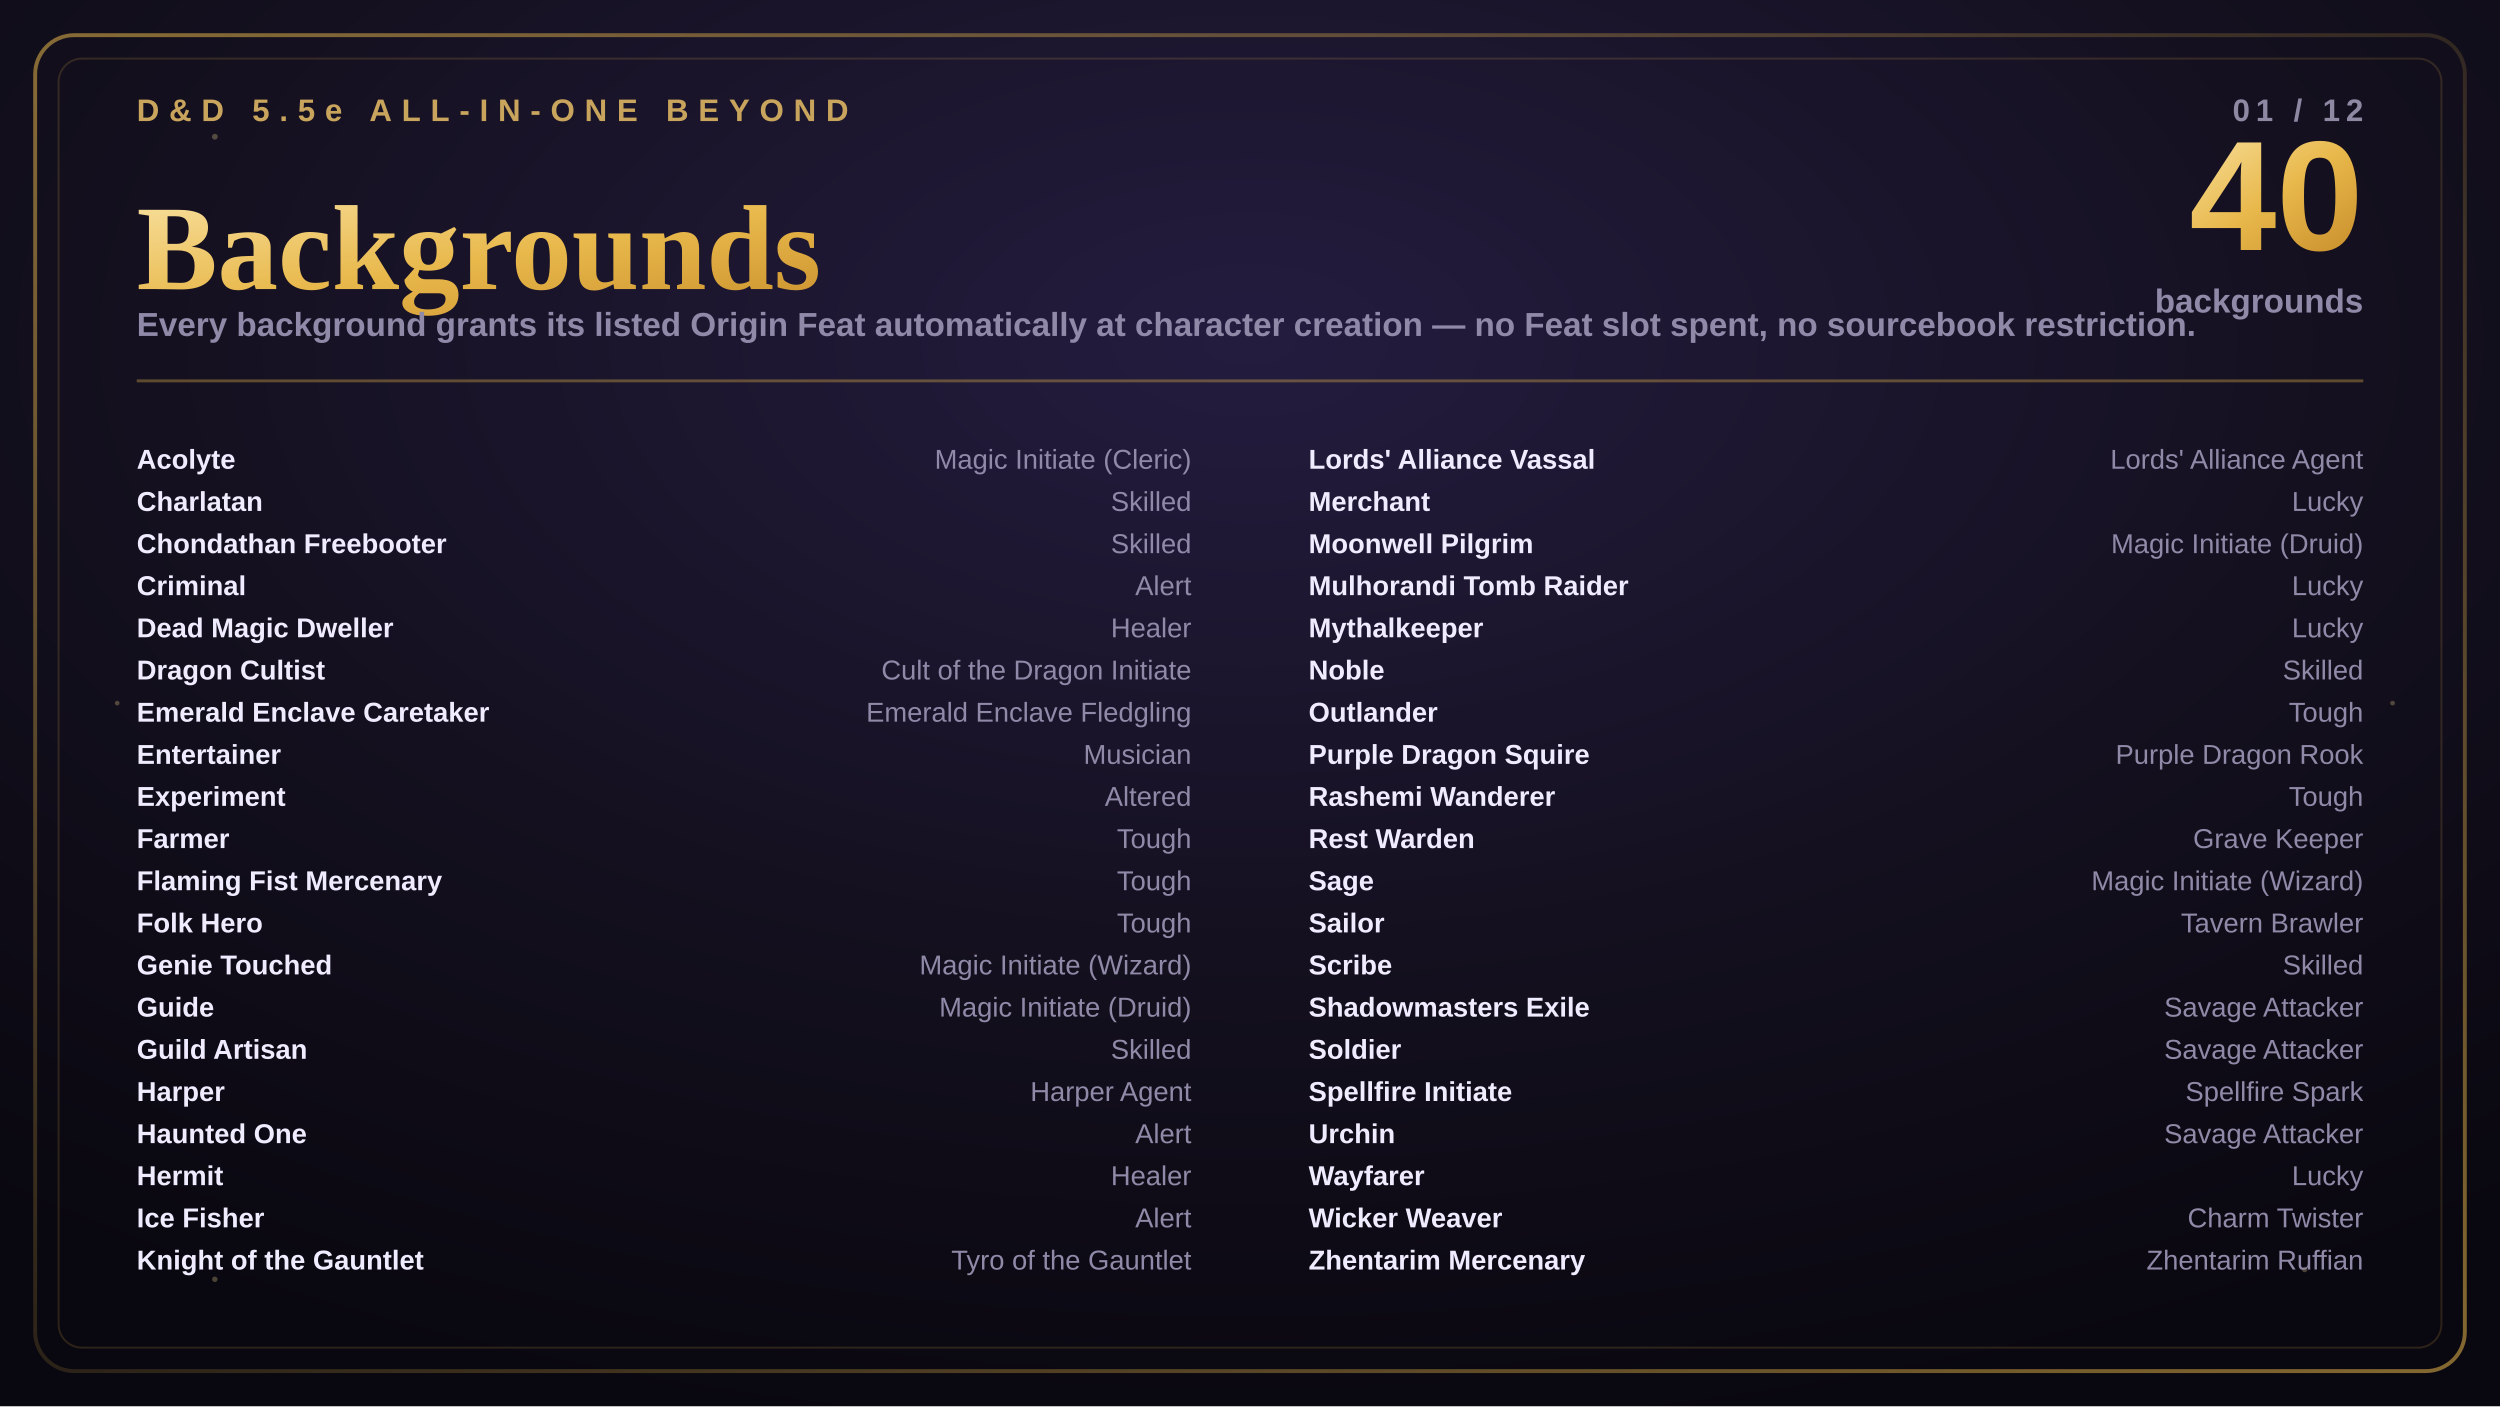
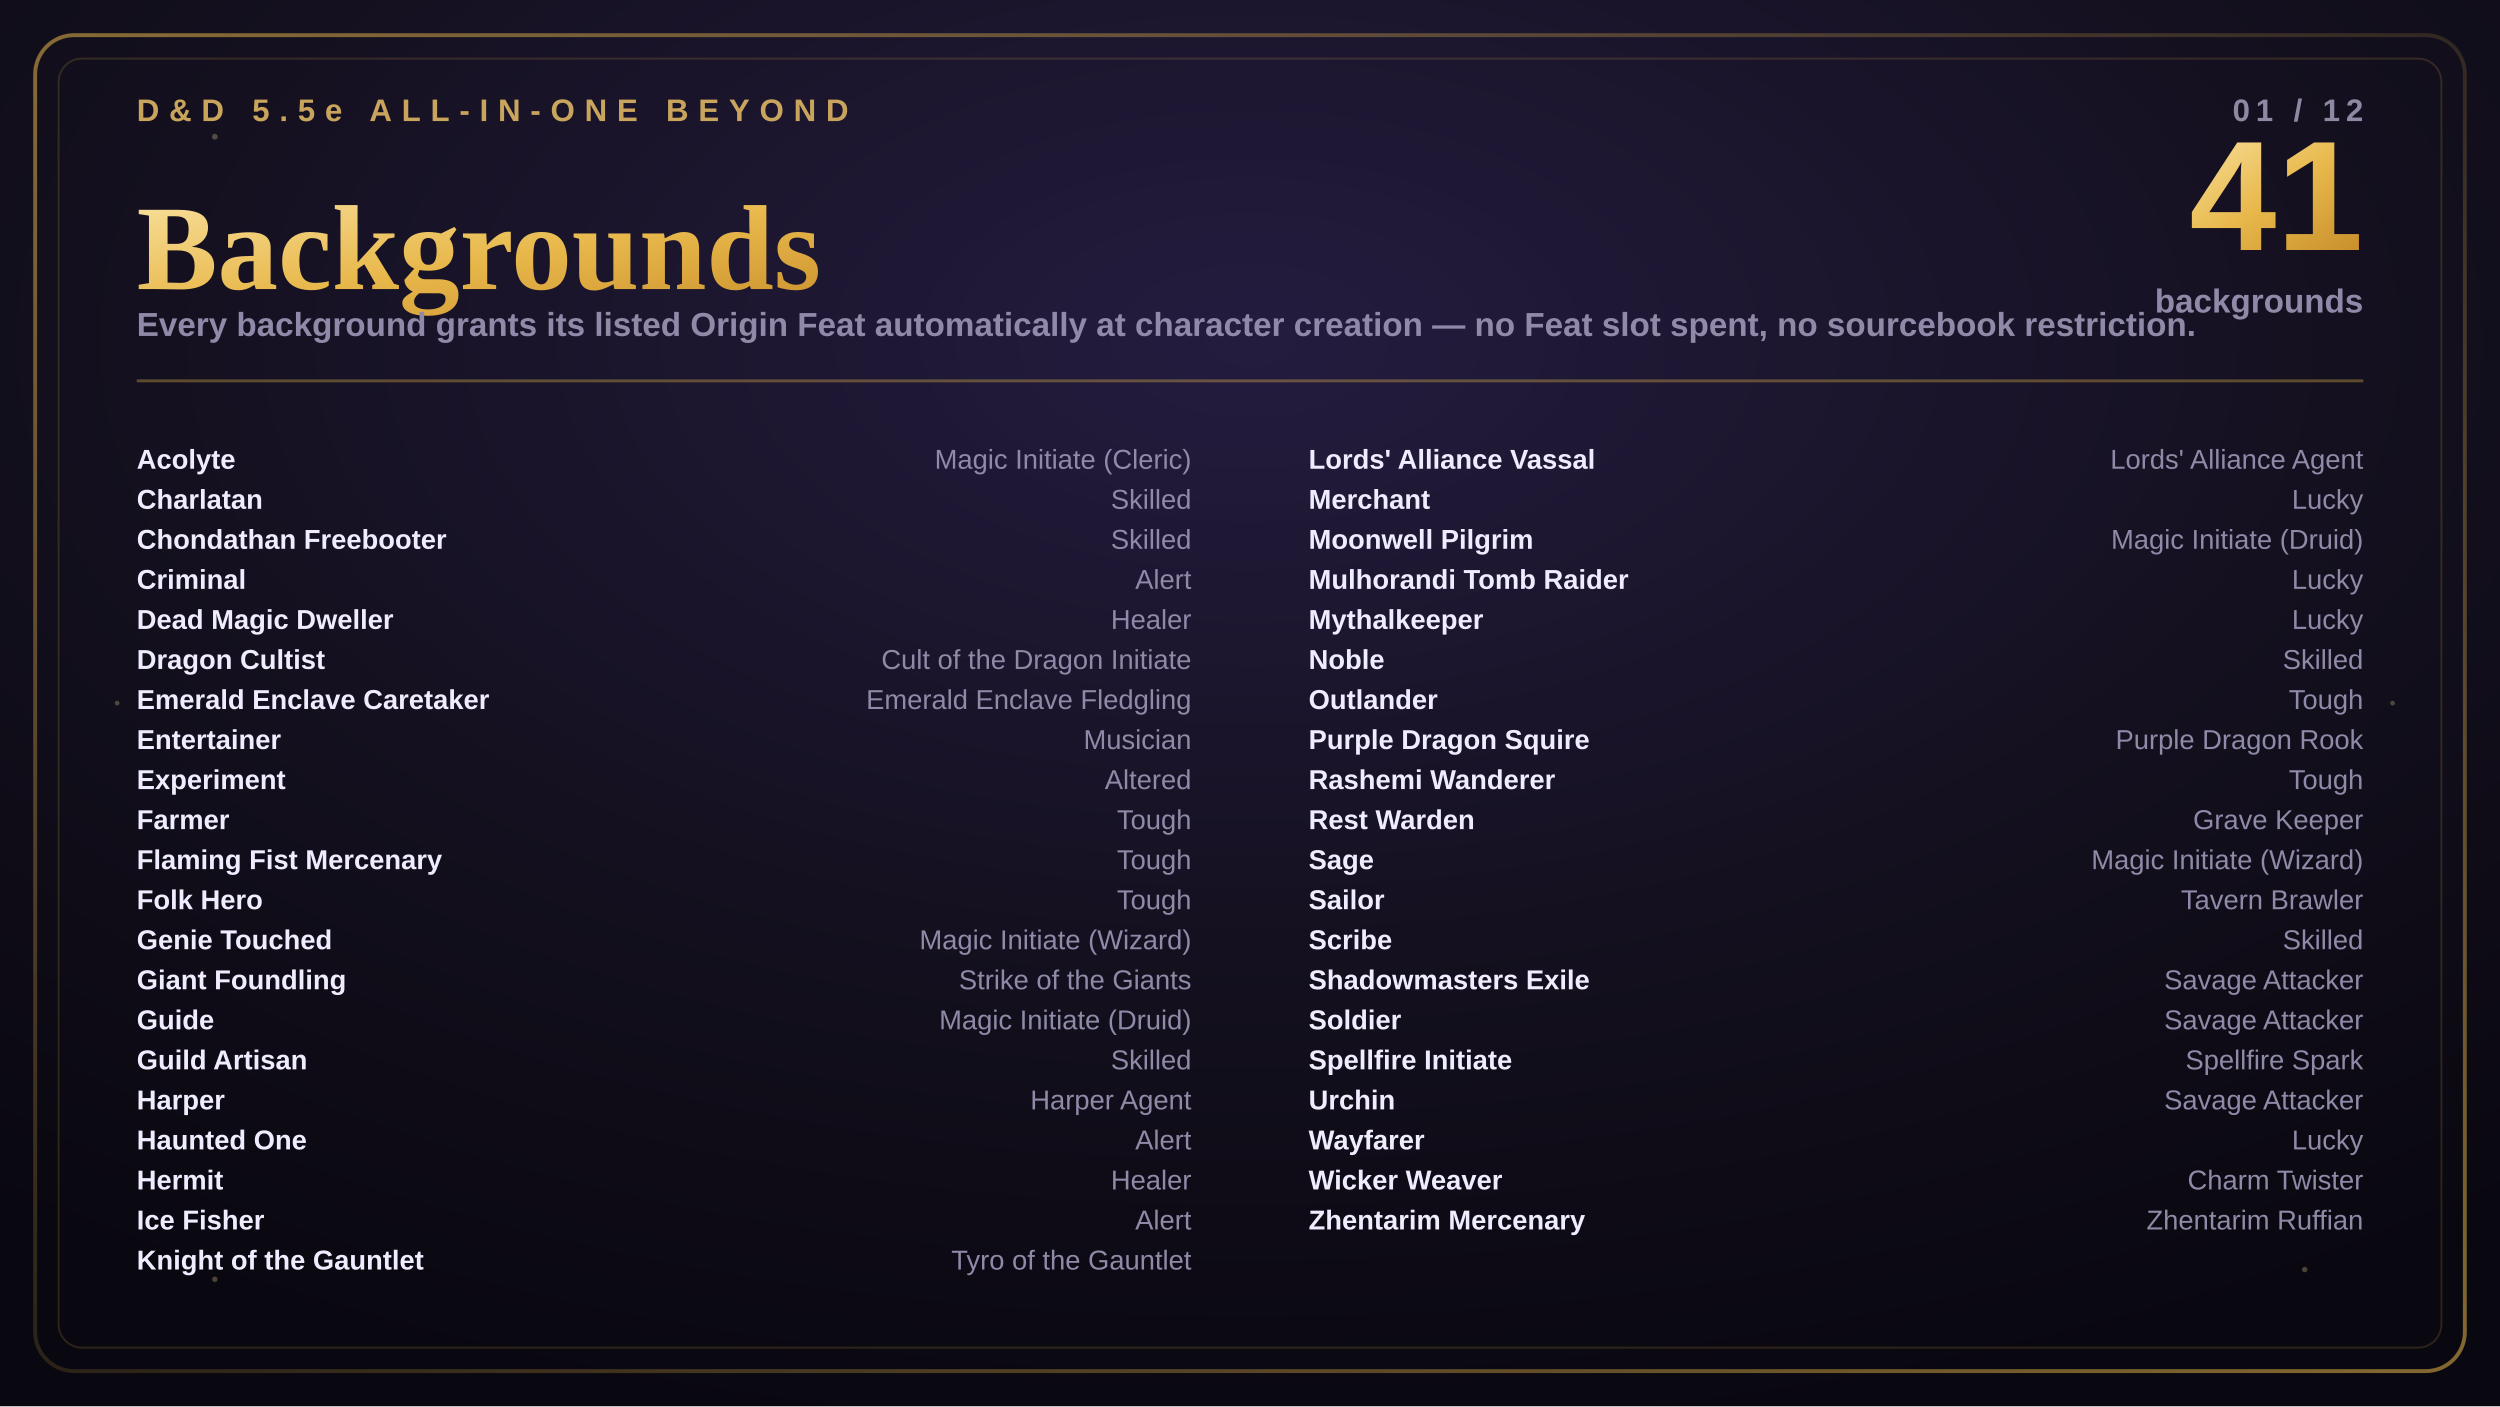
<svg xmlns="http://www.w3.org/2000/svg" width="1280" height="720" viewBox="0 0 1280 720">
  <defs>
    <radialGradient id="bgGlow" cx="50%" cy="24%" r="80%">
      <stop offset="0%" stop-color="#241c3f" />
      <stop offset="55%" stop-color="#14101f" />
      <stop offset="100%" stop-color="#09070f" />
    </radialGradient>
    <linearGradient id="goldGrad" x1="0%" y1="0%" x2="100%" y2="100%">
      <stop offset="0%" stop-color="#f7dd97" />
      <stop offset="50%" stop-color="#e8b84b" />
      <stop offset="100%" stop-color="#c98f2c" />
    </linearGradient>
    <linearGradient id="borderGrad" x1="0%" y1="0%" x2="100%" y2="100%">
      <stop offset="0%" stop-color="#e8b84b" stop-opacity="0.55" />
      <stop offset="50%" stop-color="#e8b84b" stop-opacity="0.15" />
      <stop offset="100%" stop-color="#e8b84b" stop-opacity="0.55" />
    </linearGradient>
  </defs>
  <rect x="0" y="0" width="1280" height="720" fill="url(#bgGlow)" />
  <g fill="#f7dd97" opacity="0.28">
    <circle cx="110" cy="70" r="1.5" />
    <circle cx="1180" cy="80" r="1.5" />
    <circle cx="60" cy="360" r="1.2" />
    <circle cx="1225" cy="360" r="1.2" />
    <circle cx="110" cy="655" r="1.4" />
    <circle cx="1180" cy="650" r="1.4" />
  </g>
  <rect x="18" y="18" width="1244" height="684" rx="20" fill="none" stroke="url(#borderGrad)" stroke-width="2" />
  <rect x="30" y="30" width="1220" height="660" rx="12" fill="none" stroke="#e8b84b" stroke-opacity="0.16" stroke-width="1" />
  <text x="70" y="62" font-family="Arial, Helvetica, sans-serif" font-size="16" font-weight="700" letter-spacing="5" fill="#c9a45c">D&amp;D 5.5e ALL-IN-ONE BEYOND</text>
  <text x="1210" y="62" text-anchor="end" font-family="Arial, Helvetica, sans-serif" font-size="16" font-weight="700" letter-spacing="3" fill="#8f88a3">01 / 12</text>
  <text x="70" y="148" font-family="Georgia, 'Times New Roman', serif" font-size="62" font-weight="700" fill="url(#goldGrad)">Backgrounds</text>
-   <text x="1210" y="128" text-anchor="end" font-family="Arial, Helvetica, sans-serif" font-size="80" font-weight="800" fill="url(#goldGrad)">40</text>
+   <text x="1210" y="128" text-anchor="end" font-family="Arial, Helvetica, sans-serif" font-size="80" font-weight="800" fill="url(#goldGrad)">41</text>
  <text x="1210" y="160" text-anchor="end" font-family="Arial, Helvetica, sans-serif" font-size="17" font-weight="600" fill="#9089a8">backgrounds</text>
  <text x="70" y="172" font-family="Arial, Helvetica, sans-serif" font-size="17" font-weight="600" fill="#9089a8">Every background grants its listed Origin Feat automatically at character creation — no Feat slot spent, no sourcebook restriction.</text>
  <line x1="70" y1="195" x2="1210" y2="195" stroke="#e8b84b" stroke-opacity="0.35" stroke-width="1.5" />
  <text x="70" y="240.0" font-family="Arial, Helvetica, sans-serif" font-size="14" font-weight="700" fill="#f0ecff">Acolyte</text>
  <text x="610" y="240.0" text-anchor="end" font-family="Arial, Helvetica, sans-serif" font-size="14" fill="#9089a8">Magic Initiate (Cleric)</text>
-   <text x="70" y="261.6" font-family="Arial, Helvetica, sans-serif" font-size="14" font-weight="700" fill="#f0ecff">Charlatan</text>
-   <text x="610" y="261.6" text-anchor="end" font-family="Arial, Helvetica, sans-serif" font-size="14" fill="#9089a8">Skilled</text>
-   <text x="70" y="283.2" font-family="Arial, Helvetica, sans-serif" font-size="14" font-weight="700" fill="#f0ecff">Chondathan Freebooter</text>
-   <text x="610" y="283.2" text-anchor="end" font-family="Arial, Helvetica, sans-serif" font-size="14" fill="#9089a8">Skilled</text>
-   <text x="70" y="304.7" font-family="Arial, Helvetica, sans-serif" font-size="14" font-weight="700" fill="#f0ecff">Criminal</text>
-   <text x="610" y="304.7" text-anchor="end" font-family="Arial, Helvetica, sans-serif" font-size="14" fill="#9089a8">Alert</text>
-   <text x="70" y="326.3" font-family="Arial, Helvetica, sans-serif" font-size="14" font-weight="700" fill="#f0ecff">Dead Magic Dweller</text>
-   <text x="610" y="326.3" text-anchor="end" font-family="Arial, Helvetica, sans-serif" font-size="14" fill="#9089a8">Healer</text>
-   <text x="70" y="347.9" font-family="Arial, Helvetica, sans-serif" font-size="14" font-weight="700" fill="#f0ecff">Dragon Cultist</text>
-   <text x="610" y="347.9" text-anchor="end" font-family="Arial, Helvetica, sans-serif" font-size="14" fill="#9089a8">Cult of the Dragon Initiate</text>
-   <text x="70" y="369.5" font-family="Arial, Helvetica, sans-serif" font-size="14" font-weight="700" fill="#f0ecff">Emerald Enclave Caretaker</text>
-   <text x="610" y="369.5" text-anchor="end" font-family="Arial, Helvetica, sans-serif" font-size="14" fill="#9089a8">Emerald Enclave Fledgling</text>
-   <text x="70" y="391.1" font-family="Arial, Helvetica, sans-serif" font-size="14" font-weight="700" fill="#f0ecff">Entertainer</text>
-   <text x="610" y="391.1" text-anchor="end" font-family="Arial, Helvetica, sans-serif" font-size="14" fill="#9089a8">Musician</text>
-   <text x="70" y="412.6" font-family="Arial, Helvetica, sans-serif" font-size="14" font-weight="700" fill="#f0ecff">Experiment</text>
-   <text x="610" y="412.6" text-anchor="end" font-family="Arial, Helvetica, sans-serif" font-size="14" fill="#9089a8">Altered</text>
-   <text x="70" y="434.2" font-family="Arial, Helvetica, sans-serif" font-size="14" font-weight="700" fill="#f0ecff">Farmer</text>
-   <text x="610" y="434.2" text-anchor="end" font-family="Arial, Helvetica, sans-serif" font-size="14" fill="#9089a8">Tough</text>
-   <text x="70" y="455.8" font-family="Arial, Helvetica, sans-serif" font-size="14" font-weight="700" fill="#f0ecff">Flaming Fist Mercenary</text>
-   <text x="610" y="455.8" text-anchor="end" font-family="Arial, Helvetica, sans-serif" font-size="14" fill="#9089a8">Tough</text>
-   <text x="70" y="477.4" font-family="Arial, Helvetica, sans-serif" font-size="14" font-weight="700" fill="#f0ecff">Folk Hero</text>
-   <text x="610" y="477.4" text-anchor="end" font-family="Arial, Helvetica, sans-serif" font-size="14" fill="#9089a8">Tough</text>
-   <text x="70" y="498.9" font-family="Arial, Helvetica, sans-serif" font-size="14" font-weight="700" fill="#f0ecff">Genie Touched</text>
-   <text x="610" y="498.9" text-anchor="end" font-family="Arial, Helvetica, sans-serif" font-size="14" fill="#9089a8">Magic Initiate (Wizard)</text>
-   <text x="70" y="520.5" font-family="Arial, Helvetica, sans-serif" font-size="14" font-weight="700" fill="#f0ecff">Guide</text>
-   <text x="610" y="520.5" text-anchor="end" font-family="Arial, Helvetica, sans-serif" font-size="14" fill="#9089a8">Magic Initiate (Druid)</text>
-   <text x="70" y="542.1" font-family="Arial, Helvetica, sans-serif" font-size="14" font-weight="700" fill="#f0ecff">Guild Artisan</text>
-   <text x="610" y="542.1" text-anchor="end" font-family="Arial, Helvetica, sans-serif" font-size="14" fill="#9089a8">Skilled</text>
-   <text x="70" y="563.7" font-family="Arial, Helvetica, sans-serif" font-size="14" font-weight="700" fill="#f0ecff">Harper</text>
-   <text x="610" y="563.7" text-anchor="end" font-family="Arial, Helvetica, sans-serif" font-size="14" fill="#9089a8">Harper Agent</text>
-   <text x="70" y="585.3" font-family="Arial, Helvetica, sans-serif" font-size="14" font-weight="700" fill="#f0ecff">Haunted One</text>
-   <text x="610" y="585.3" text-anchor="end" font-family="Arial, Helvetica, sans-serif" font-size="14" fill="#9089a8">Alert</text>
-   <text x="70" y="606.8" font-family="Arial, Helvetica, sans-serif" font-size="14" font-weight="700" fill="#f0ecff">Hermit</text>
-   <text x="610" y="606.8" text-anchor="end" font-family="Arial, Helvetica, sans-serif" font-size="14" fill="#9089a8">Healer</text>
-   <text x="70" y="628.4" font-family="Arial, Helvetica, sans-serif" font-size="14" font-weight="700" fill="#f0ecff">Ice Fisher</text>
-   <text x="610" y="628.4" text-anchor="end" font-family="Arial, Helvetica, sans-serif" font-size="14" fill="#9089a8">Alert</text>
+   <text x="70" y="260.5" font-family="Arial, Helvetica, sans-serif" font-size="14" font-weight="700" fill="#f0ecff">Charlatan</text>
+   <text x="610" y="260.5" text-anchor="end" font-family="Arial, Helvetica, sans-serif" font-size="14" fill="#9089a8">Skilled</text>
+   <text x="70" y="281.0" font-family="Arial, Helvetica, sans-serif" font-size="14" font-weight="700" fill="#f0ecff">Chondathan Freebooter</text>
+   <text x="610" y="281.0" text-anchor="end" font-family="Arial, Helvetica, sans-serif" font-size="14" fill="#9089a8">Skilled</text>
+   <text x="70" y="301.5" font-family="Arial, Helvetica, sans-serif" font-size="14" font-weight="700" fill="#f0ecff">Criminal</text>
+   <text x="610" y="301.5" text-anchor="end" font-family="Arial, Helvetica, sans-serif" font-size="14" fill="#9089a8">Alert</text>
+   <text x="70" y="322.0" font-family="Arial, Helvetica, sans-serif" font-size="14" font-weight="700" fill="#f0ecff">Dead Magic Dweller</text>
+   <text x="610" y="322.0" text-anchor="end" font-family="Arial, Helvetica, sans-serif" font-size="14" fill="#9089a8">Healer</text>
+   <text x="70" y="342.5" font-family="Arial, Helvetica, sans-serif" font-size="14" font-weight="700" fill="#f0ecff">Dragon Cultist</text>
+   <text x="610" y="342.5" text-anchor="end" font-family="Arial, Helvetica, sans-serif" font-size="14" fill="#9089a8">Cult of the Dragon Initiate</text>
+   <text x="70" y="363.0" font-family="Arial, Helvetica, sans-serif" font-size="14" font-weight="700" fill="#f0ecff">Emerald Enclave Caretaker</text>
+   <text x="610" y="363.0" text-anchor="end" font-family="Arial, Helvetica, sans-serif" font-size="14" fill="#9089a8">Emerald Enclave Fledgling</text>
+   <text x="70" y="383.5" font-family="Arial, Helvetica, sans-serif" font-size="14" font-weight="700" fill="#f0ecff">Entertainer</text>
+   <text x="610" y="383.5" text-anchor="end" font-family="Arial, Helvetica, sans-serif" font-size="14" fill="#9089a8">Musician</text>
+   <text x="70" y="404.0" font-family="Arial, Helvetica, sans-serif" font-size="14" font-weight="700" fill="#f0ecff">Experiment</text>
+   <text x="610" y="404.0" text-anchor="end" font-family="Arial, Helvetica, sans-serif" font-size="14" fill="#9089a8">Altered</text>
+   <text x="70" y="424.5" font-family="Arial, Helvetica, sans-serif" font-size="14" font-weight="700" fill="#f0ecff">Farmer</text>
+   <text x="610" y="424.5" text-anchor="end" font-family="Arial, Helvetica, sans-serif" font-size="14" fill="#9089a8">Tough</text>
+   <text x="70" y="445.0" font-family="Arial, Helvetica, sans-serif" font-size="14" font-weight="700" fill="#f0ecff">Flaming Fist Mercenary</text>
+   <text x="610" y="445.0" text-anchor="end" font-family="Arial, Helvetica, sans-serif" font-size="14" fill="#9089a8">Tough</text>
+   <text x="70" y="465.5" font-family="Arial, Helvetica, sans-serif" font-size="14" font-weight="700" fill="#f0ecff">Folk Hero</text>
+   <text x="610" y="465.5" text-anchor="end" font-family="Arial, Helvetica, sans-serif" font-size="14" fill="#9089a8">Tough</text>
+   <text x="70" y="486.0" font-family="Arial, Helvetica, sans-serif" font-size="14" font-weight="700" fill="#f0ecff">Genie Touched</text>
+   <text x="610" y="486.0" text-anchor="end" font-family="Arial, Helvetica, sans-serif" font-size="14" fill="#9089a8">Magic Initiate (Wizard)</text>
+   <text x="70" y="506.5" font-family="Arial, Helvetica, sans-serif" font-size="14" font-weight="700" fill="#f0ecff">Giant Foundling</text>
+   <text x="610" y="506.5" text-anchor="end" font-family="Arial, Helvetica, sans-serif" font-size="14" fill="#9089a8">Strike of the Giants</text>
+   <text x="70" y="527.0" font-family="Arial, Helvetica, sans-serif" font-size="14" font-weight="700" fill="#f0ecff">Guide</text>
+   <text x="610" y="527.0" text-anchor="end" font-family="Arial, Helvetica, sans-serif" font-size="14" fill="#9089a8">Magic Initiate (Druid)</text>
+   <text x="70" y="547.5" font-family="Arial, Helvetica, sans-serif" font-size="14" font-weight="700" fill="#f0ecff">Guild Artisan</text>
+   <text x="610" y="547.5" text-anchor="end" font-family="Arial, Helvetica, sans-serif" font-size="14" fill="#9089a8">Skilled</text>
+   <text x="70" y="568.0" font-family="Arial, Helvetica, sans-serif" font-size="14" font-weight="700" fill="#f0ecff">Harper</text>
+   <text x="610" y="568.0" text-anchor="end" font-family="Arial, Helvetica, sans-serif" font-size="14" fill="#9089a8">Harper Agent</text>
+   <text x="70" y="588.5" font-family="Arial, Helvetica, sans-serif" font-size="14" font-weight="700" fill="#f0ecff">Haunted One</text>
+   <text x="610" y="588.5" text-anchor="end" font-family="Arial, Helvetica, sans-serif" font-size="14" fill="#9089a8">Alert</text>
+   <text x="70" y="609.0" font-family="Arial, Helvetica, sans-serif" font-size="14" font-weight="700" fill="#f0ecff">Hermit</text>
+   <text x="610" y="609.0" text-anchor="end" font-family="Arial, Helvetica, sans-serif" font-size="14" fill="#9089a8">Healer</text>
+   <text x="70" y="629.5" font-family="Arial, Helvetica, sans-serif" font-size="14" font-weight="700" fill="#f0ecff">Ice Fisher</text>
+   <text x="610" y="629.5" text-anchor="end" font-family="Arial, Helvetica, sans-serif" font-size="14" fill="#9089a8">Alert</text>
  <text x="70" y="650.0" font-family="Arial, Helvetica, sans-serif" font-size="14" font-weight="700" fill="#f0ecff">Knight of the Gauntlet</text>
  <text x="610" y="650.0" text-anchor="end" font-family="Arial, Helvetica, sans-serif" font-size="14" fill="#9089a8">Tyro of the Gauntlet</text>
  <text x="670" y="240.0" font-family="Arial, Helvetica, sans-serif" font-size="14" font-weight="700" fill="#f0ecff">Lords' Alliance Vassal</text>
  <text x="1210" y="240.0" text-anchor="end" font-family="Arial, Helvetica, sans-serif" font-size="14" fill="#9089a8">Lords' Alliance Agent</text>
-   <text x="670" y="261.6" font-family="Arial, Helvetica, sans-serif" font-size="14" font-weight="700" fill="#f0ecff">Merchant</text>
-   <text x="1210" y="261.6" text-anchor="end" font-family="Arial, Helvetica, sans-serif" font-size="14" fill="#9089a8">Lucky</text>
-   <text x="670" y="283.2" font-family="Arial, Helvetica, sans-serif" font-size="14" font-weight="700" fill="#f0ecff">Moonwell Pilgrim</text>
-   <text x="1210" y="283.2" text-anchor="end" font-family="Arial, Helvetica, sans-serif" font-size="14" fill="#9089a8">Magic Initiate (Druid)</text>
-   <text x="670" y="304.7" font-family="Arial, Helvetica, sans-serif" font-size="14" font-weight="700" fill="#f0ecff">Mulhorandi Tomb Raider</text>
-   <text x="1210" y="304.7" text-anchor="end" font-family="Arial, Helvetica, sans-serif" font-size="14" fill="#9089a8">Lucky</text>
-   <text x="670" y="326.3" font-family="Arial, Helvetica, sans-serif" font-size="14" font-weight="700" fill="#f0ecff">Mythalkeeper</text>
-   <text x="1210" y="326.3" text-anchor="end" font-family="Arial, Helvetica, sans-serif" font-size="14" fill="#9089a8">Lucky</text>
-   <text x="670" y="347.9" font-family="Arial, Helvetica, sans-serif" font-size="14" font-weight="700" fill="#f0ecff">Noble</text>
-   <text x="1210" y="347.9" text-anchor="end" font-family="Arial, Helvetica, sans-serif" font-size="14" fill="#9089a8">Skilled</text>
-   <text x="670" y="369.5" font-family="Arial, Helvetica, sans-serif" font-size="14" font-weight="700" fill="#f0ecff">Outlander</text>
-   <text x="1210" y="369.5" text-anchor="end" font-family="Arial, Helvetica, sans-serif" font-size="14" fill="#9089a8">Tough</text>
-   <text x="670" y="391.1" font-family="Arial, Helvetica, sans-serif" font-size="14" font-weight="700" fill="#f0ecff">Purple Dragon Squire</text>
-   <text x="1210" y="391.1" text-anchor="end" font-family="Arial, Helvetica, sans-serif" font-size="14" fill="#9089a8">Purple Dragon Rook</text>
-   <text x="670" y="412.6" font-family="Arial, Helvetica, sans-serif" font-size="14" font-weight="700" fill="#f0ecff">Rashemi Wanderer</text>
-   <text x="1210" y="412.6" text-anchor="end" font-family="Arial, Helvetica, sans-serif" font-size="14" fill="#9089a8">Tough</text>
-   <text x="670" y="434.2" font-family="Arial, Helvetica, sans-serif" font-size="14" font-weight="700" fill="#f0ecff">Rest Warden</text>
-   <text x="1210" y="434.2" text-anchor="end" font-family="Arial, Helvetica, sans-serif" font-size="14" fill="#9089a8">Grave Keeper</text>
-   <text x="670" y="455.8" font-family="Arial, Helvetica, sans-serif" font-size="14" font-weight="700" fill="#f0ecff">Sage</text>
-   <text x="1210" y="455.8" text-anchor="end" font-family="Arial, Helvetica, sans-serif" font-size="14" fill="#9089a8">Magic Initiate (Wizard)</text>
-   <text x="670" y="477.4" font-family="Arial, Helvetica, sans-serif" font-size="14" font-weight="700" fill="#f0ecff">Sailor</text>
-   <text x="1210" y="477.4" text-anchor="end" font-family="Arial, Helvetica, sans-serif" font-size="14" fill="#9089a8">Tavern Brawler</text>
-   <text x="670" y="498.9" font-family="Arial, Helvetica, sans-serif" font-size="14" font-weight="700" fill="#f0ecff">Scribe</text>
-   <text x="1210" y="498.9" text-anchor="end" font-family="Arial, Helvetica, sans-serif" font-size="14" fill="#9089a8">Skilled</text>
-   <text x="670" y="520.5" font-family="Arial, Helvetica, sans-serif" font-size="14" font-weight="700" fill="#f0ecff">Shadowmasters Exile</text>
-   <text x="1210" y="520.5" text-anchor="end" font-family="Arial, Helvetica, sans-serif" font-size="14" fill="#9089a8">Savage Attacker</text>
-   <text x="670" y="542.1" font-family="Arial, Helvetica, sans-serif" font-size="14" font-weight="700" fill="#f0ecff">Soldier</text>
-   <text x="1210" y="542.1" text-anchor="end" font-family="Arial, Helvetica, sans-serif" font-size="14" fill="#9089a8">Savage Attacker</text>
-   <text x="670" y="563.7" font-family="Arial, Helvetica, sans-serif" font-size="14" font-weight="700" fill="#f0ecff">Spellfire Initiate</text>
-   <text x="1210" y="563.7" text-anchor="end" font-family="Arial, Helvetica, sans-serif" font-size="14" fill="#9089a8">Spellfire Spark</text>
-   <text x="670" y="585.3" font-family="Arial, Helvetica, sans-serif" font-size="14" font-weight="700" fill="#f0ecff">Urchin</text>
-   <text x="1210" y="585.3" text-anchor="end" font-family="Arial, Helvetica, sans-serif" font-size="14" fill="#9089a8">Savage Attacker</text>
-   <text x="670" y="606.8" font-family="Arial, Helvetica, sans-serif" font-size="14" font-weight="700" fill="#f0ecff">Wayfarer</text>
-   <text x="1210" y="606.8" text-anchor="end" font-family="Arial, Helvetica, sans-serif" font-size="14" fill="#9089a8">Lucky</text>
-   <text x="670" y="628.4" font-family="Arial, Helvetica, sans-serif" font-size="14" font-weight="700" fill="#f0ecff">Wicker Weaver</text>
-   <text x="1210" y="628.4" text-anchor="end" font-family="Arial, Helvetica, sans-serif" font-size="14" fill="#9089a8">Charm Twister</text>
-   <text x="670" y="650.0" font-family="Arial, Helvetica, sans-serif" font-size="14" font-weight="700" fill="#f0ecff">Zhentarim Mercenary</text>
-   <text x="1210" y="650.0" text-anchor="end" font-family="Arial, Helvetica, sans-serif" font-size="14" fill="#9089a8">Zhentarim Ruffian</text>
+   <text x="670" y="260.5" font-family="Arial, Helvetica, sans-serif" font-size="14" font-weight="700" fill="#f0ecff">Merchant</text>
+   <text x="1210" y="260.5" text-anchor="end" font-family="Arial, Helvetica, sans-serif" font-size="14" fill="#9089a8">Lucky</text>
+   <text x="670" y="281.0" font-family="Arial, Helvetica, sans-serif" font-size="14" font-weight="700" fill="#f0ecff">Moonwell Pilgrim</text>
+   <text x="1210" y="281.0" text-anchor="end" font-family="Arial, Helvetica, sans-serif" font-size="14" fill="#9089a8">Magic Initiate (Druid)</text>
+   <text x="670" y="301.5" font-family="Arial, Helvetica, sans-serif" font-size="14" font-weight="700" fill="#f0ecff">Mulhorandi Tomb Raider</text>
+   <text x="1210" y="301.5" text-anchor="end" font-family="Arial, Helvetica, sans-serif" font-size="14" fill="#9089a8">Lucky</text>
+   <text x="670" y="322.0" font-family="Arial, Helvetica, sans-serif" font-size="14" font-weight="700" fill="#f0ecff">Mythalkeeper</text>
+   <text x="1210" y="322.0" text-anchor="end" font-family="Arial, Helvetica, sans-serif" font-size="14" fill="#9089a8">Lucky</text>
+   <text x="670" y="342.5" font-family="Arial, Helvetica, sans-serif" font-size="14" font-weight="700" fill="#f0ecff">Noble</text>
+   <text x="1210" y="342.5" text-anchor="end" font-family="Arial, Helvetica, sans-serif" font-size="14" fill="#9089a8">Skilled</text>
+   <text x="670" y="363.0" font-family="Arial, Helvetica, sans-serif" font-size="14" font-weight="700" fill="#f0ecff">Outlander</text>
+   <text x="1210" y="363.0" text-anchor="end" font-family="Arial, Helvetica, sans-serif" font-size="14" fill="#9089a8">Tough</text>
+   <text x="670" y="383.5" font-family="Arial, Helvetica, sans-serif" font-size="14" font-weight="700" fill="#f0ecff">Purple Dragon Squire</text>
+   <text x="1210" y="383.5" text-anchor="end" font-family="Arial, Helvetica, sans-serif" font-size="14" fill="#9089a8">Purple Dragon Rook</text>
+   <text x="670" y="404.0" font-family="Arial, Helvetica, sans-serif" font-size="14" font-weight="700" fill="#f0ecff">Rashemi Wanderer</text>
+   <text x="1210" y="404.0" text-anchor="end" font-family="Arial, Helvetica, sans-serif" font-size="14" fill="#9089a8">Tough</text>
+   <text x="670" y="424.5" font-family="Arial, Helvetica, sans-serif" font-size="14" font-weight="700" fill="#f0ecff">Rest Warden</text>
+   <text x="1210" y="424.5" text-anchor="end" font-family="Arial, Helvetica, sans-serif" font-size="14" fill="#9089a8">Grave Keeper</text>
+   <text x="670" y="445.0" font-family="Arial, Helvetica, sans-serif" font-size="14" font-weight="700" fill="#f0ecff">Sage</text>
+   <text x="1210" y="445.0" text-anchor="end" font-family="Arial, Helvetica, sans-serif" font-size="14" fill="#9089a8">Magic Initiate (Wizard)</text>
+   <text x="670" y="465.5" font-family="Arial, Helvetica, sans-serif" font-size="14" font-weight="700" fill="#f0ecff">Sailor</text>
+   <text x="1210" y="465.5" text-anchor="end" font-family="Arial, Helvetica, sans-serif" font-size="14" fill="#9089a8">Tavern Brawler</text>
+   <text x="670" y="486.0" font-family="Arial, Helvetica, sans-serif" font-size="14" font-weight="700" fill="#f0ecff">Scribe</text>
+   <text x="1210" y="486.0" text-anchor="end" font-family="Arial, Helvetica, sans-serif" font-size="14" fill="#9089a8">Skilled</text>
+   <text x="670" y="506.5" font-family="Arial, Helvetica, sans-serif" font-size="14" font-weight="700" fill="#f0ecff">Shadowmasters Exile</text>
+   <text x="1210" y="506.5" text-anchor="end" font-family="Arial, Helvetica, sans-serif" font-size="14" fill="#9089a8">Savage Attacker</text>
+   <text x="670" y="527.0" font-family="Arial, Helvetica, sans-serif" font-size="14" font-weight="700" fill="#f0ecff">Soldier</text>
+   <text x="1210" y="527.0" text-anchor="end" font-family="Arial, Helvetica, sans-serif" font-size="14" fill="#9089a8">Savage Attacker</text>
+   <text x="670" y="547.5" font-family="Arial, Helvetica, sans-serif" font-size="14" font-weight="700" fill="#f0ecff">Spellfire Initiate</text>
+   <text x="1210" y="547.5" text-anchor="end" font-family="Arial, Helvetica, sans-serif" font-size="14" fill="#9089a8">Spellfire Spark</text>
+   <text x="670" y="568.0" font-family="Arial, Helvetica, sans-serif" font-size="14" font-weight="700" fill="#f0ecff">Urchin</text>
+   <text x="1210" y="568.0" text-anchor="end" font-family="Arial, Helvetica, sans-serif" font-size="14" fill="#9089a8">Savage Attacker</text>
+   <text x="670" y="588.5" font-family="Arial, Helvetica, sans-serif" font-size="14" font-weight="700" fill="#f0ecff">Wayfarer</text>
+   <text x="1210" y="588.5" text-anchor="end" font-family="Arial, Helvetica, sans-serif" font-size="14" fill="#9089a8">Lucky</text>
+   <text x="670" y="609.0" font-family="Arial, Helvetica, sans-serif" font-size="14" font-weight="700" fill="#f0ecff">Wicker Weaver</text>
+   <text x="1210" y="609.0" text-anchor="end" font-family="Arial, Helvetica, sans-serif" font-size="14" fill="#9089a8">Charm Twister</text>
+   <text x="670" y="629.5" font-family="Arial, Helvetica, sans-serif" font-size="14" font-weight="700" fill="#f0ecff">Zhentarim Mercenary</text>
+   <text x="1210" y="629.5" text-anchor="end" font-family="Arial, Helvetica, sans-serif" font-size="14" fill="#9089a8">Zhentarim Ruffian</text>
</svg>
